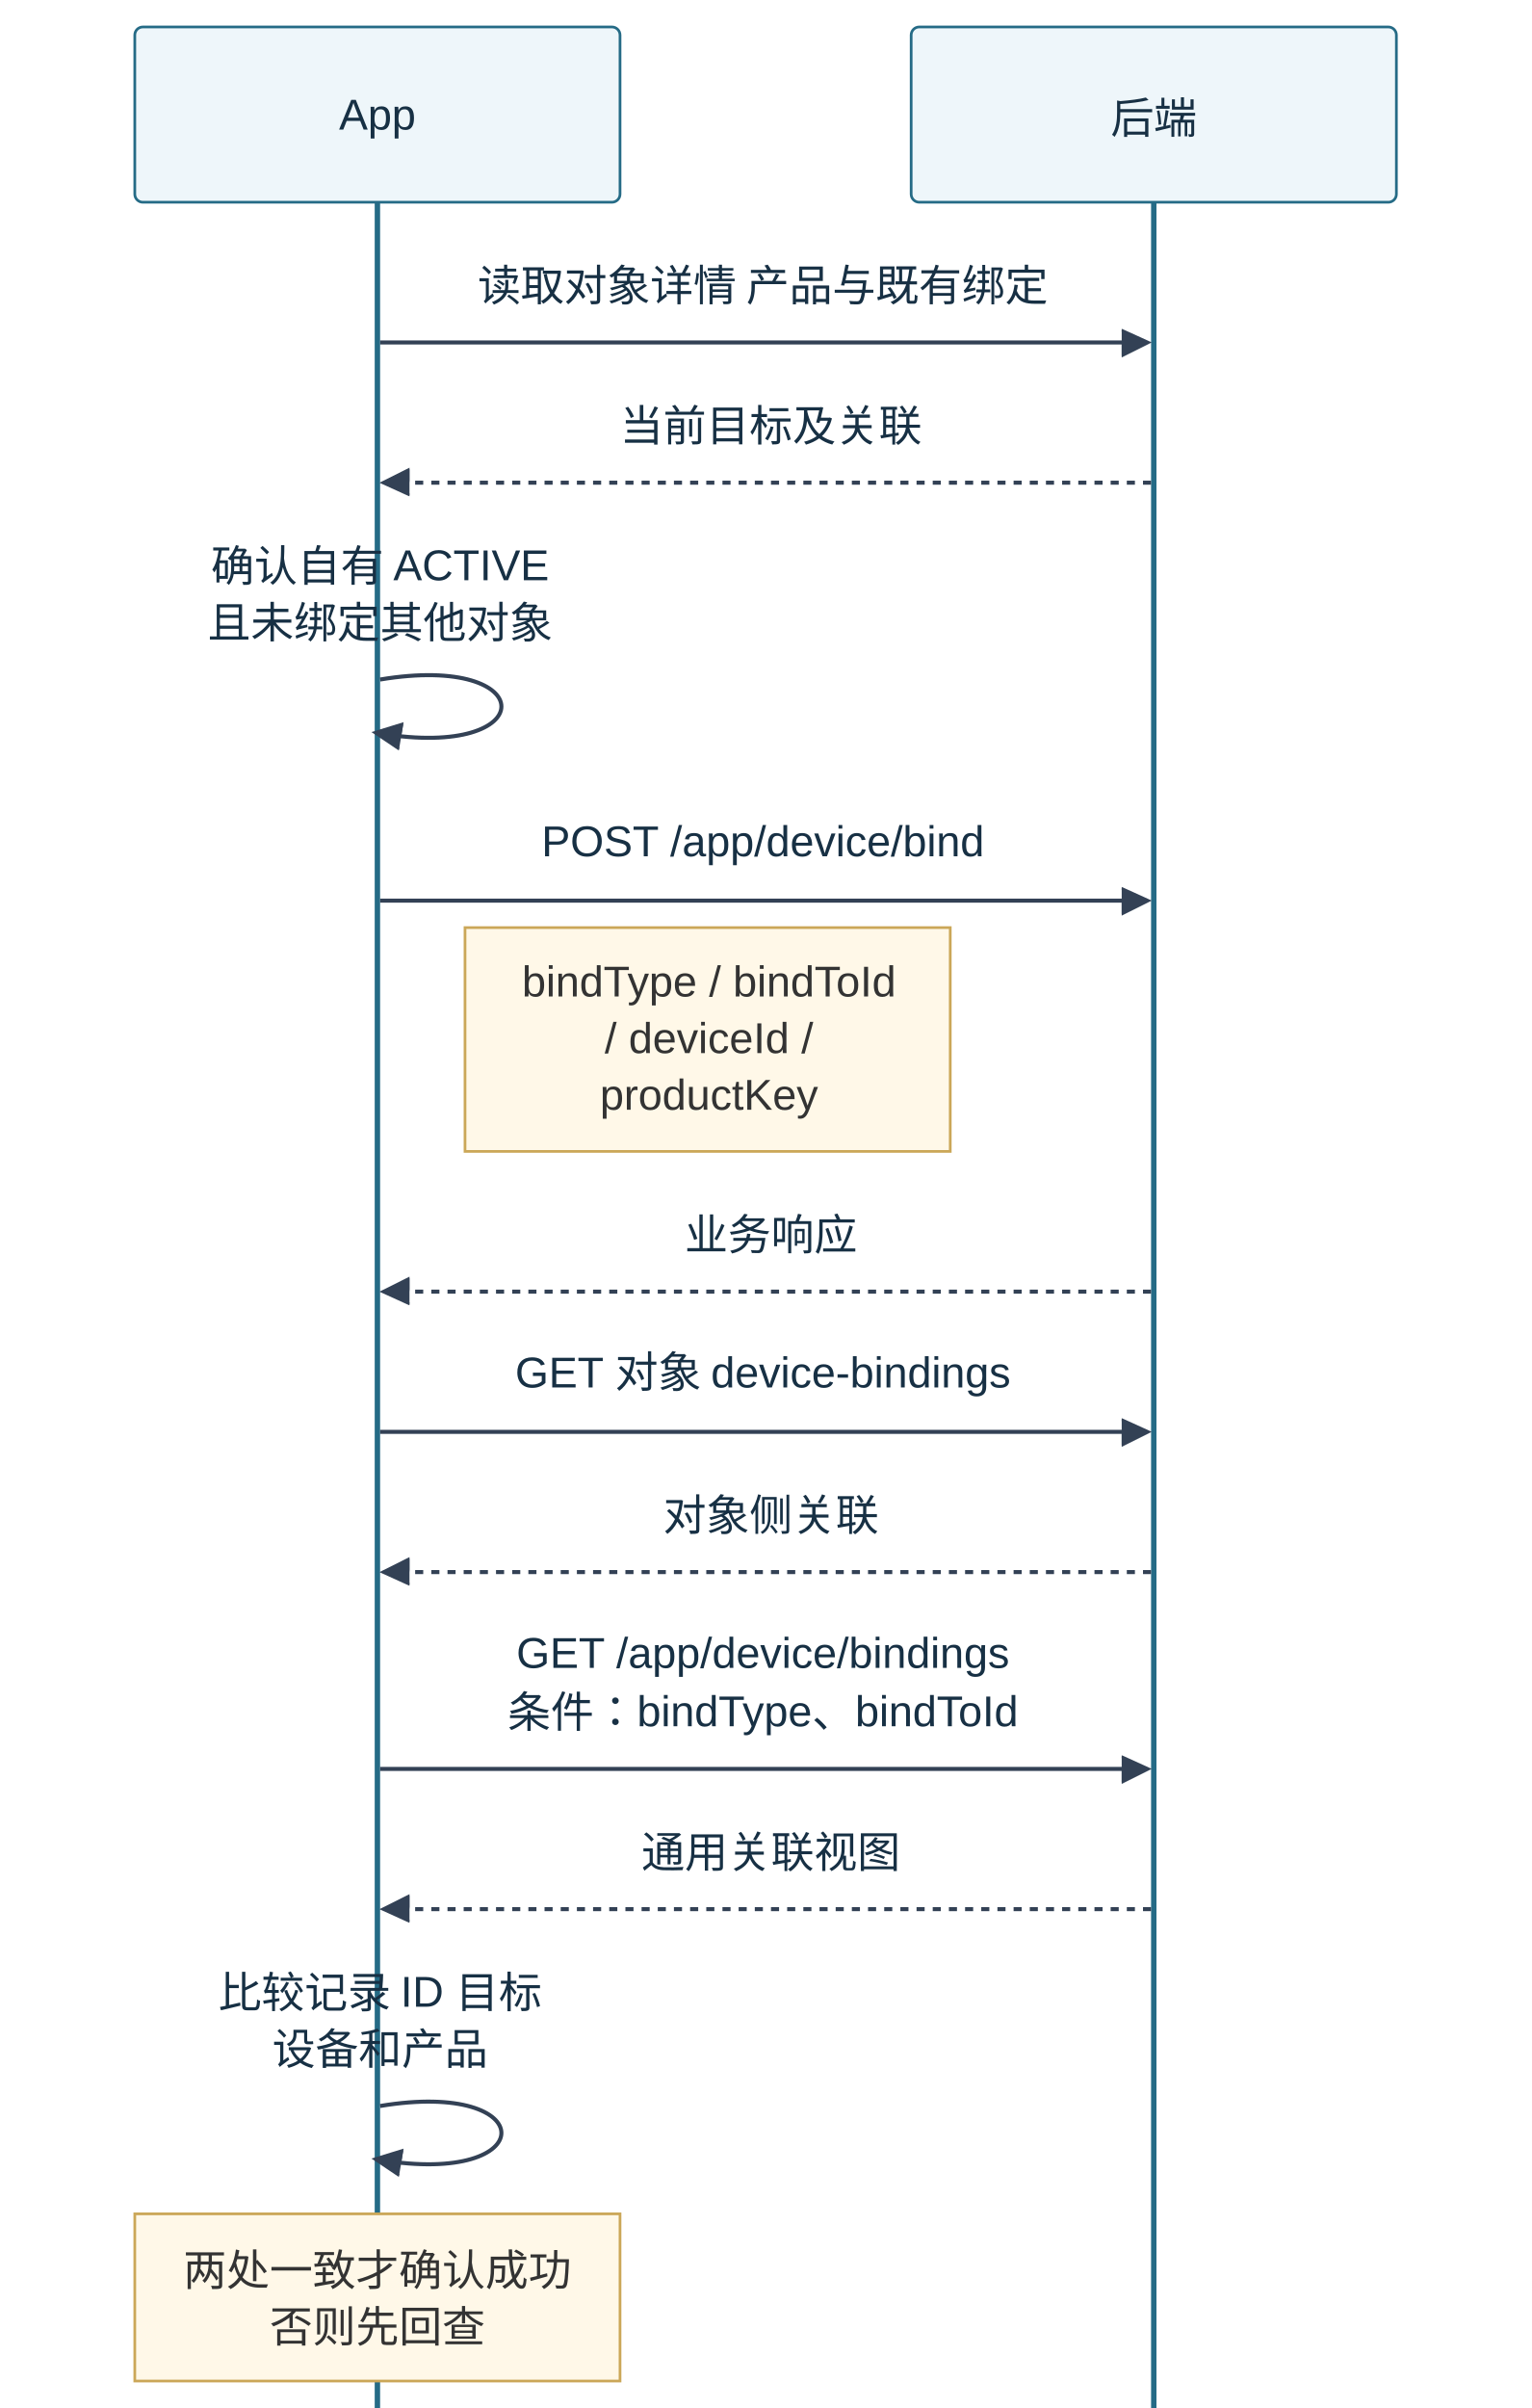
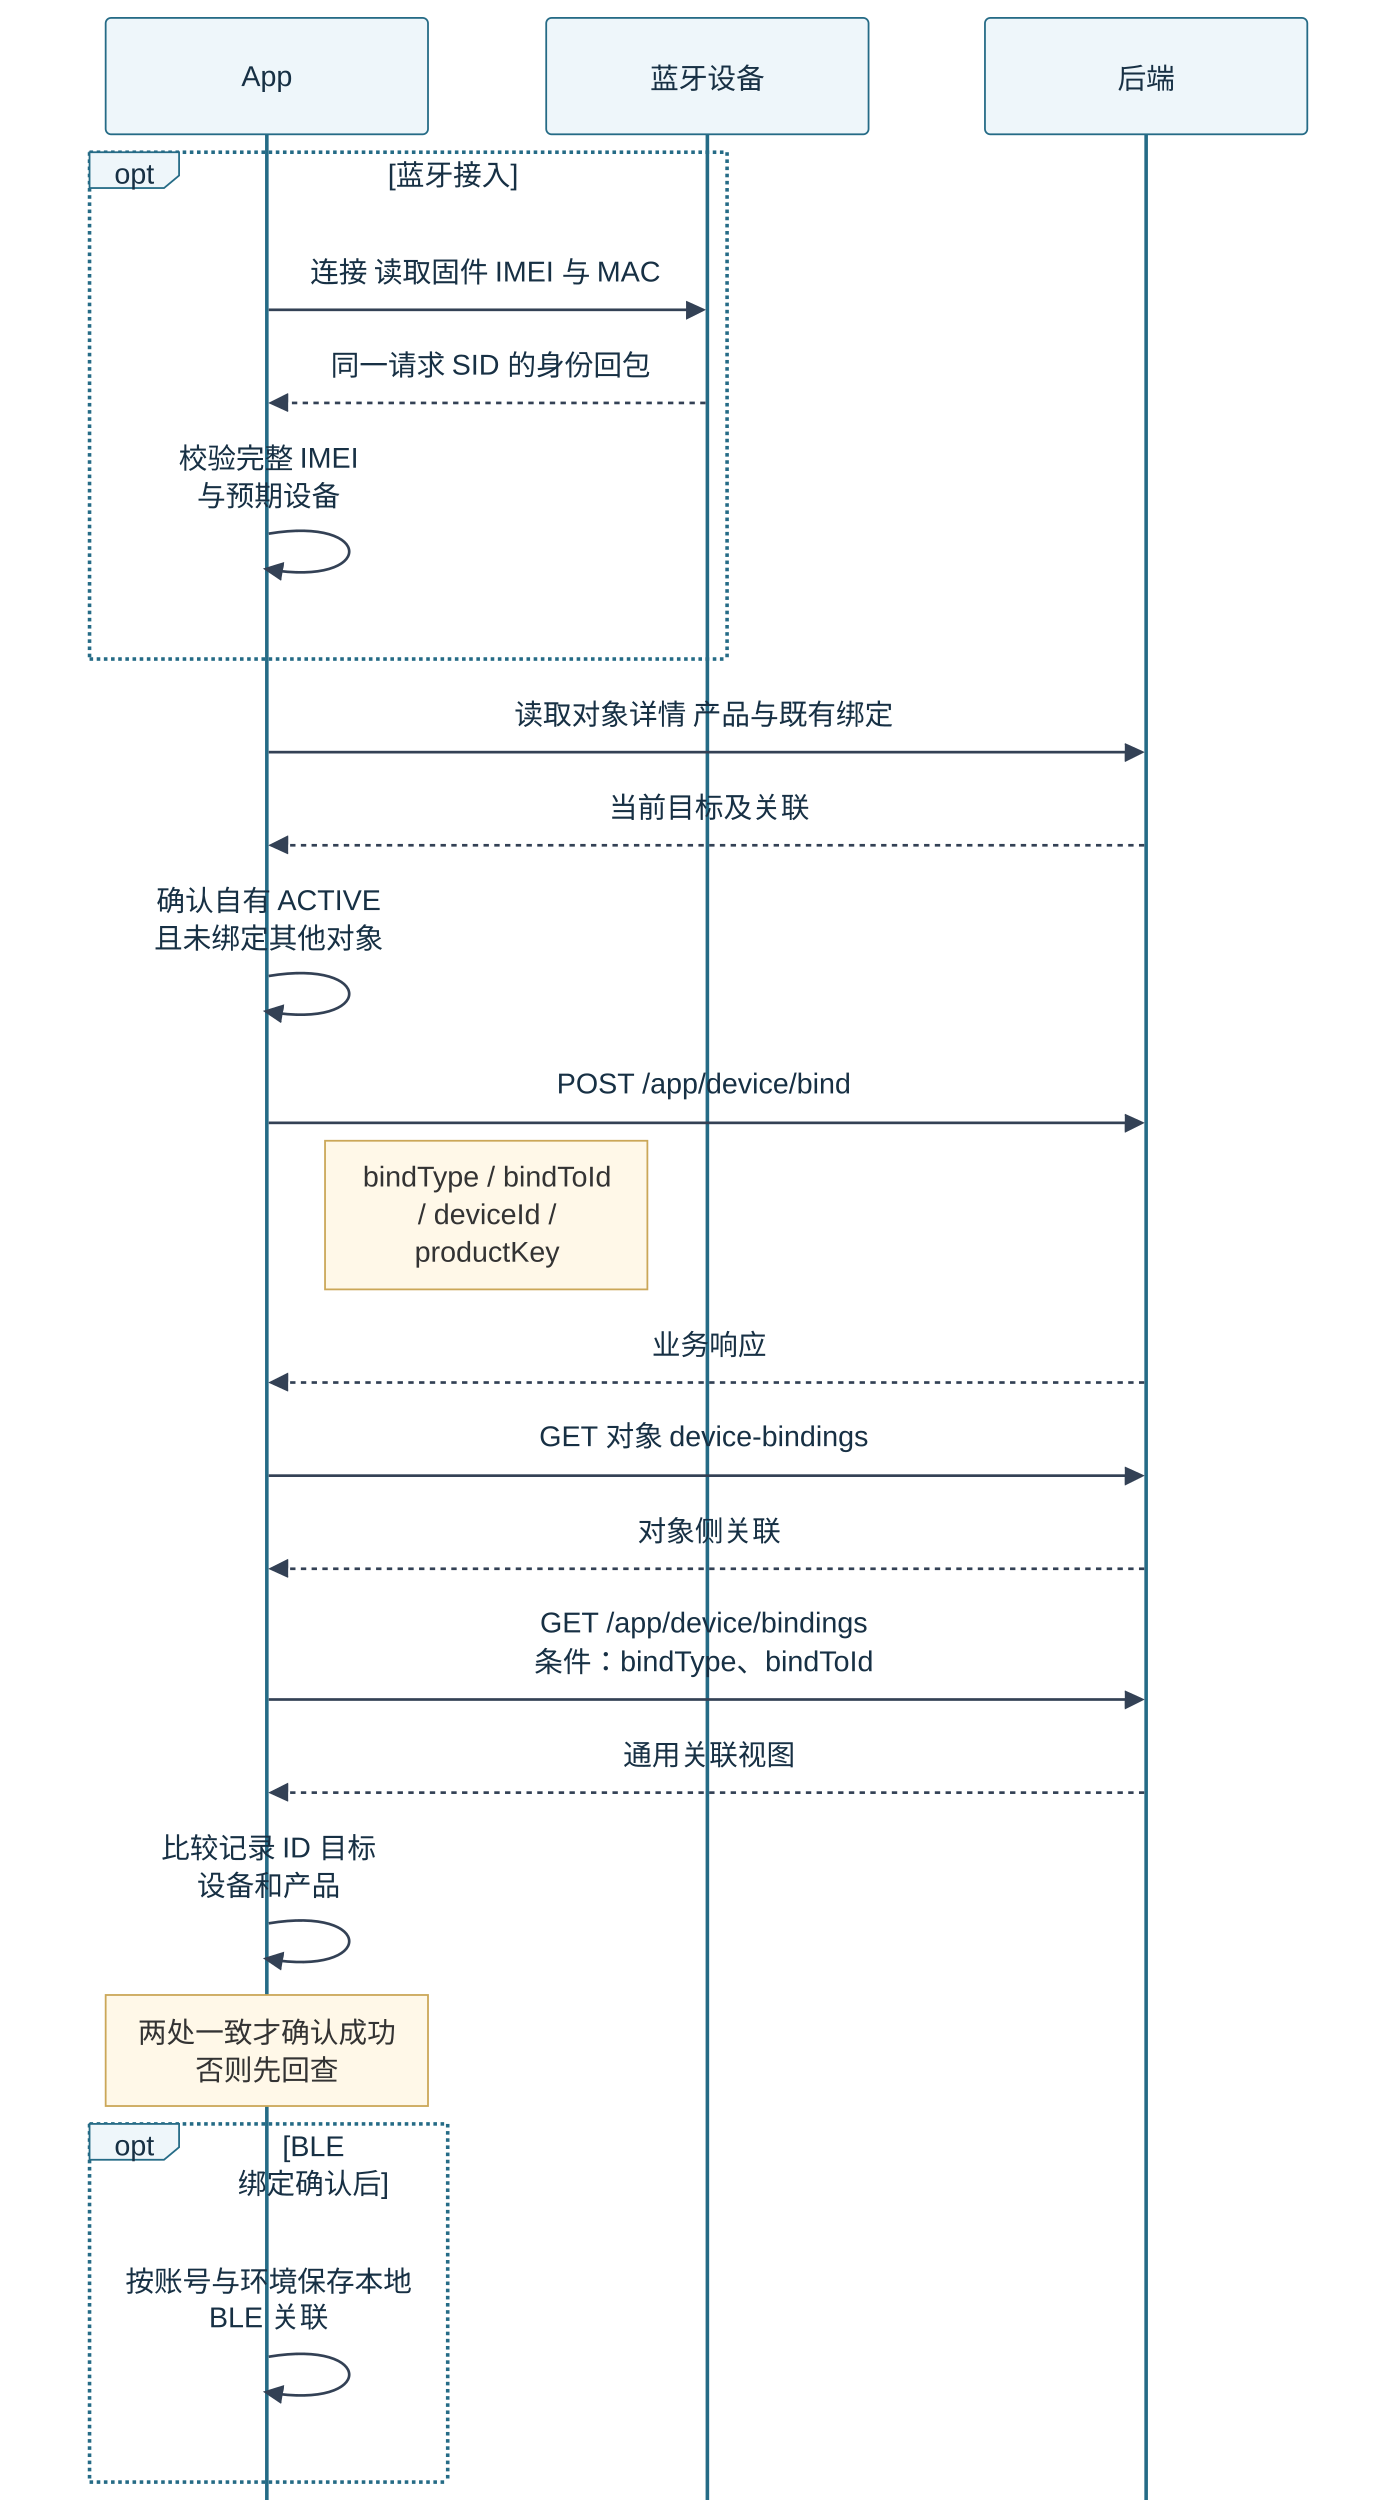
- <svg xmlns="http://www.w3.org/2000/svg" data-source-sha256="22abc6bb97dba269243ba1461394342cca1742510e3d48231da67a222d639956" width="568" height="893" id="my-svg" style="max-width: 568px; background-color: white;" viewBox="-50 -10 568 893" role="graphics-document document" aria-roledescription="sequence">
+ <svg xmlns="http://www.w3.org/2000/svg" data-source-sha256="a6d2a0b4420e1cb8dbec922b585106bc2053a27646151c4ca575dedc945b3448" width="780" height="1396" id="my-svg" style="max-width: 780px; background-color: white;" viewBox="-59 -10 780 1396" role="graphics-document document" aria-roledescription="sequence">
  <g>
-     <line id="actor1" x1="378" y1="65" x2="378" y2="2000" class="actor-line 200" stroke-width="0.5px" stroke="#999" name="API" data-et="life-line" data-id="API" />
-     <g id="root-1" data-et="participant" data-type="participant" data-id="API">
-       <rect x="288" y="0" fill="#eaeaea" stroke="#666" width="180" height="65" name="API" rx="3" ry="3" class="actor actor-top" />
-       <text x="378" y="32.5" dominant-baseline="central" alignment-baseline="central" class="actor actor-box" style="text-anchor: middle; font-size: 16px; font-weight: 400; font-family: &quot;Microsoft YaHei&quot;, &quot;PingFang SC&quot;, Arial, sans-serif;">
-         <tspan x="378" dy="0">后端</tspan>
+     <line id="actor2" x1="581" y1="65" x2="581" y2="2000" class="actor-line 200" stroke-width="0.5px" stroke="#999" name="API" data-et="life-line" data-id="API" />
+     <g id="root-2" data-et="participant" data-type="participant" data-id="API">
+       <rect x="491" y="0" fill="#eaeaea" stroke="#666" width="180" height="65" name="API" rx="3" ry="3" class="actor actor-top" />
+       <text x="581" y="32.5" dominant-baseline="central" alignment-baseline="central" class="actor actor-box" style="text-anchor: middle; font-size: 16px; font-weight: 400; font-family: &quot;Microsoft YaHei&quot;, &quot;PingFang SC&quot;, Arial, sans-serif;">
+         <tspan x="581" dy="0">后端</tspan>
+       </text>
+     </g>
+   </g>
+   <g>
+     <line id="actor1" x1="336" y1="65" x2="336" y2="2000" class="actor-line 200" stroke-width="0.5px" stroke="#999" name="BLE" data-et="life-line" data-id="BLE" />
+     <g id="root-1" data-et="participant" data-type="participant" data-id="BLE">
+       <rect x="246" y="0" fill="#eaeaea" stroke="#666" width="180" height="65" name="BLE" rx="3" ry="3" class="actor actor-top" />
+       <text x="336" y="32.5" dominant-baseline="central" alignment-baseline="central" class="actor actor-box" style="text-anchor: middle; font-size: 16px; font-weight: 400; font-family: &quot;Microsoft YaHei&quot;, &quot;PingFang SC&quot;, Arial, sans-serif;">
+         <tspan x="336" dy="0">蓝牙设备</tspan>
      </text>
    </g>
  </g>
  <g>
    <line id="actor0" x1="90" y1="65" x2="90" y2="2000" class="actor-line 200" stroke-width="0.5px" stroke="#999" name="App" data-et="life-line" data-id="App" />
    <g id="root-0" data-et="participant" data-type="participant" data-id="App">
      <rect x="0" y="0" fill="#eaeaea" stroke="#666" width="180" height="65" name="App" rx="3" ry="3" class="actor actor-top" />
      <text x="90" y="32.5" dominant-baseline="central" alignment-baseline="central" class="actor actor-box" style="text-anchor: middle; font-size: 16px; font-weight: 400; font-family: &quot;Microsoft YaHei&quot;, &quot;PingFang SC&quot;, Arial, sans-serif;">
        <tspan x="90" dy="0">App</tspan>
      </text>
    </g>
  </g>
  <style>#my-svg{font-family:Microsoft YaHei,PingFang SC,Arial,sans-serif;font-size:16px;fill:#173044;}@keyframes edge-animation-frame{from{stroke-dashoffset:0;}}@keyframes dash{to{stroke-dashoffset:0;}}#my-svg .edge-animation-slow{stroke-dasharray:9,5!important;stroke-dashoffset:900;animation:dash 50s linear infinite;stroke-linecap:round;}#my-svg .edge-animation-fast{stroke-dasharray:9,5!important;stroke-dashoffset:900;animation:dash 20s linear infinite;stroke-linecap:round;}#my-svg .error-icon{fill:#f6f8fa;}#my-svg .error-text{fill:#090705;stroke:#090705;}#my-svg .edge-thickness-normal{stroke-width:1px;}#my-svg .edge-thickness-thick{stroke-width:3.5px;}#my-svg .edge-pattern-solid{stroke-dasharray:0;}#my-svg .edge-thickness-invisible{stroke-width:0;fill:none;}#my-svg .edge-pattern-dashed{stroke-dasharray:3;}#my-svg .edge-pattern-dotted{stroke-dasharray:2;}#my-svg .marker{fill:#526b7c;stroke:#526b7c;}#my-svg .marker.cross{stroke:#526b7c;}#my-svg svg{font-family:Microsoft YaHei,PingFang SC,Arial,sans-serif;font-size:16px;}#my-svg p{margin:0;}#my-svg .actor{stroke:#256b86;fill:#eef6fa;stroke-width:1;}#my-svg rect.actor.outer-path[data-look="neo"]{filter:drop-shadow( 1px 2px 2px rgba(185,185,185,1));}#my-svg rect.note[data-look="neo"]{stroke:#cba758;fill:#fff8e8;filter:drop-shadow( 1px 2px 2px rgba(185,185,185,1));}#my-svg text.actor&gt;tspan{fill:#173044;stroke:none;}#my-svg .actor-line{stroke:#256b86;}#my-svg .innerArc{stroke-width:1.5;stroke-dasharray:none;}#my-svg .messageLine0{stroke-width:1.5;stroke-dasharray:none;stroke:#334155;}#my-svg .messageLine1{stroke-width:1.5;stroke-dasharray:2,2;stroke:#334155;}#my-svg [id$="-arrowhead"] path{fill:#334155;stroke:#334155;}#my-svg .sequenceNumber{fill:#ad9483;}#my-svg [id$="-sequencenumber"]{fill:#334155;}#my-svg [id$="-crosshead"] path{fill:#334155;stroke:#334155;}#my-svg .messageText{fill:#173044;stroke:none;}#my-svg .labelBox{stroke:#256b86;fill:#eef6fa;filter:none;}#my-svg .labelText,#my-svg .labelText&gt;tspan{fill:#173044;stroke:none;}#my-svg .loopText,#my-svg .loopText&gt;tspan{fill:#173044;stroke:none;}#my-svg .sectionTitle,#my-svg .sectionTitle&gt;tspan{fill:#173044;stroke:none;}#my-svg .loopLine{stroke-width:2px;stroke-dasharray:2,2;stroke:#256b86;fill:#256b86;}#my-svg .note{stroke:#cba758;fill:#fff8e8;}#my-svg .noteText,#my-svg .noteText&gt;tspan{fill:#333;stroke:none;font-weight:normal;}#my-svg .activation0{fill:#eff7f2;stroke:hsl(142.5, 33.333%, 85.294%);}#my-svg .activation1{fill:#eff7f2;stroke:hsl(142.5, 33.333%, 85.294%);}#my-svg .activation2{fill:#eff7f2;stroke:hsl(142.5, 33.333%, 85.294%);}#my-svg .actorPopupMenu{position:absolute;}#my-svg .actorPopupMenuPanel{position:absolute;fill:#eef6fa;box-shadow:0px 8px 16px 0px rgba(0,0,0,0.2);filter:drop-shadow(3px 5px 2px rgb(0 0 0 / 0.4));}#my-svg .actor-man circle,#my-svg line{fill:#eef6fa;stroke-width:2px;}#my-svg g rect.rect{filter:drop-shadow( 1px 2px 2px rgba(185,185,185,1));stroke:#256b86;}#my-svg .node .neo-node{stroke:#256b86;}#my-svg [data-look="neo"].node rect,#my-svg [data-look="neo"].cluster rect,#my-svg [data-look="neo"].node polygon{stroke:url(#my-svg-gradient);filter:drop-shadow( 1px 2px 2px rgba(185,185,185,1));}#my-svg [data-look="neo"].swimlane.cluster rect{filter:none;}#my-svg [data-look="neo"].node path{stroke:url(#my-svg-gradient);stroke-width:1px;}#my-svg [data-look="neo"].node .outer-path{filter:drop-shadow( 1px 2px 2px rgba(185,185,185,1));}#my-svg [data-look="neo"].node .neo-line path{stroke:#256b86;filter:none;}#my-svg [data-look="neo"].node circle{stroke:url(#my-svg-gradient);filter:drop-shadow( 1px 2px 2px rgba(185,185,185,1));}#my-svg [data-look="neo"].node circle .state-start{fill:#000000;}#my-svg [data-look="neo"].icon-shape .icon{fill:url(#my-svg-gradient);filter:drop-shadow( 1px 2px 2px rgba(185,185,185,1));}#my-svg [data-look="neo"].icon-shape .icon-neo path{stroke:url(#my-svg-gradient);filter:drop-shadow( 1px 2px 2px rgba(185,185,185,1));}#my-svg :root{--mermaid-font-family:Microsoft YaHei,PingFang SC,Arial,sans-serif;}</style>
  <g />
  <defs>
    <symbol id="my-svg-computer" width="24" height="24">
      <path transform="scale(.5)" d="M2 2v13h20v-13h-20zm18 11h-16v-9h16v9zm-10.228 6l.466-1h3.524l.467 1h-4.457zm14.228 3h-24l2-6h2.104l-1.33 4h18.45l-1.297-4h2.073l2 6zm-5-10h-14v-7h14v7z" />
    </symbol>
  </defs>
  <defs>
    <symbol id="my-svg-database" fill-rule="evenodd" clip-rule="evenodd">
      <path transform="scale(.5)" d="M12.258.001l.256.004.255.005.253.008.251.01.249.012.247.015.246.016.242.019.241.02.239.023.236.024.233.027.231.028.229.031.225.032.223.034.22.036.217.038.214.04.211.041.208.043.205.045.201.046.198.048.194.05.191.051.187.053.183.054.18.056.175.057.172.059.168.06.163.061.16.063.155.064.15.066.074.033.073.033.071.034.07.034.069.035.068.035.067.035.066.035.064.036.064.036.062.036.06.036.06.037.058.037.058.037.055.038.055.038.053.038.052.038.051.039.05.039.048.039.047.039.045.04.044.04.043.04.041.04.04.041.039.041.037.041.036.041.034.041.033.042.032.042.03.042.029.042.027.042.026.043.024.043.023.043.021.043.02.043.018.044.017.043.015.044.013.044.012.044.011.045.009.044.007.045.006.045.004.045.002.045.001.045v17l-.001.045-.002.045-.004.045-.006.045-.007.045-.009.044-.011.045-.012.044-.013.044-.015.044-.017.043-.018.044-.02.043-.021.043-.023.043-.024.043-.026.043-.027.042-.029.042-.03.042-.032.042-.033.042-.034.041-.036.041-.037.041-.039.041-.04.041-.041.04-.043.04-.044.04-.045.04-.047.039-.048.039-.05.039-.051.039-.052.038-.053.038-.055.038-.055.038-.058.037-.058.037-.06.037-.06.036-.062.036-.064.036-.064.036-.066.035-.067.035-.068.035-.069.035-.07.034-.071.034-.073.033-.074.033-.15.066-.155.064-.16.063-.163.061-.168.06-.172.059-.175.057-.18.056-.183.054-.187.053-.191.051-.194.05-.198.048-.201.046-.205.045-.208.043-.211.041-.214.04-.217.038-.22.036-.223.034-.225.032-.229.031-.231.028-.233.027-.236.024-.239.023-.241.02-.242.019-.246.016-.247.015-.249.012-.251.01-.253.008-.255.005-.256.004-.258.001-.258-.001-.256-.004-.255-.005-.253-.008-.251-.01-.249-.012-.247-.015-.245-.016-.243-.019-.241-.02-.238-.023-.236-.024-.234-.027-.231-.028-.228-.031-.226-.032-.223-.034-.22-.036-.217-.038-.214-.04-.211-.041-.208-.043-.204-.045-.201-.046-.198-.048-.195-.05-.19-.051-.187-.053-.184-.054-.179-.056-.176-.057-.172-.059-.167-.06-.164-.061-.159-.063-.155-.064-.151-.066-.074-.033-.072-.033-.072-.034-.07-.034-.069-.035-.068-.035-.067-.035-.066-.035-.064-.036-.063-.036-.062-.036-.061-.036-.06-.037-.058-.037-.057-.037-.056-.038-.055-.038-.053-.038-.052-.038-.051-.039-.049-.039-.049-.039-.046-.039-.046-.04-.044-.04-.043-.04-.041-.04-.04-.041-.039-.041-.037-.041-.036-.041-.034-.041-.033-.042-.032-.042-.03-.042-.029-.042-.027-.042-.026-.043-.024-.043-.023-.043-.021-.043-.02-.043-.018-.044-.017-.043-.015-.044-.013-.044-.012-.044-.011-.045-.009-.044-.007-.045-.006-.045-.004-.045-.002-.045-.001-.045v-17l.001-.045.002-.045.004-.045.006-.045.007-.045.009-.044.011-.045.012-.044.013-.044.015-.044.017-.043.018-.044.02-.043.021-.043.023-.043.024-.043.026-.043.027-.042.029-.042.03-.042.032-.042.033-.042.034-.041.036-.041.037-.041.039-.041.04-.041.041-.04.043-.04.044-.04.046-.04.046-.039.049-.039.049-.039.051-.039.052-.038.053-.038.055-.038.056-.038.057-.037.058-.037.06-.037.061-.036.062-.036.063-.036.064-.036.066-.035.067-.035.068-.035.069-.035.07-.034.072-.034.072-.033.074-.033.151-.066.155-.064.159-.063.164-.061.167-.06.172-.059.176-.057.179-.056.184-.054.187-.053.19-.051.195-.05.198-.048.201-.046.204-.045.208-.043.211-.041.214-.04.217-.038.22-.036.223-.034.226-.032.228-.031.231-.028.234-.027.236-.024.238-.023.241-.02.243-.019.245-.016.247-.015.249-.012.251-.01.253-.008.255-.005.256-.004.258-.001.258.001zm-9.258 20.499v.01l.001.021.003.021.004.022.005.021.006.022.007.022.009.023.01.022.011.023.012.023.013.023.015.023.016.024.017.023.018.024.019.024.021.024.022.025.023.024.024.025.052.049.056.05.061.051.066.051.07.051.075.051.079.052.084.052.088.052.092.052.097.052.102.051.105.052.11.052.114.051.119.051.123.051.127.05.131.05.135.05.139.048.144.049.147.047.152.047.155.047.16.045.163.045.167.043.171.043.176.041.178.041.183.039.187.039.19.037.194.035.197.035.202.033.204.031.209.03.212.029.216.027.219.025.222.024.226.021.23.02.233.018.236.016.24.015.243.012.246.01.249.008.253.005.256.004.259.001.26-.001.257-.004.254-.005.25-.008.247-.011.244-.012.241-.014.237-.016.233-.018.231-.021.226-.021.224-.024.22-.026.216-.027.212-.028.21-.031.205-.031.202-.034.198-.034.194-.036.191-.037.187-.039.183-.04.179-.04.175-.042.172-.043.168-.044.163-.045.16-.046.155-.046.152-.047.148-.048.143-.049.139-.049.136-.05.131-.05.126-.05.123-.051.118-.052.114-.051.11-.052.106-.052.101-.052.096-.052.092-.052.088-.053.083-.051.079-.052.074-.052.07-.051.065-.051.06-.051.056-.05.051-.05.023-.024.023-.025.021-.024.02-.024.019-.024.018-.024.017-.024.015-.023.014-.024.013-.023.012-.023.01-.023.01-.022.008-.022.006-.022.006-.022.004-.022.004-.021.001-.021.001-.021v-4.127l-.077.055-.08.053-.083.054-.085.053-.087.052-.09.052-.093.051-.095.05-.097.05-.1.049-.102.049-.105.048-.106.047-.109.047-.111.046-.114.045-.115.045-.118.044-.12.043-.122.042-.124.042-.126.041-.128.04-.13.04-.132.038-.134.038-.135.037-.138.037-.139.035-.142.035-.143.034-.144.033-.147.032-.148.031-.15.03-.151.03-.153.029-.154.027-.156.027-.158.026-.159.025-.161.024-.162.023-.163.022-.165.021-.166.02-.167.019-.169.018-.169.017-.171.016-.173.015-.173.014-.175.013-.175.012-.177.011-.178.01-.179.008-.179.008-.181.006-.182.005-.182.004-.184.003-.184.002h-.37l-.184-.002-.184-.003-.182-.004-.182-.005-.181-.006-.179-.008-.179-.008-.178-.01-.176-.011-.176-.012-.175-.013-.173-.014-.172-.015-.171-.016-.17-.017-.169-.018-.167-.019-.166-.02-.165-.021-.163-.022-.162-.023-.161-.024-.159-.025-.157-.026-.156-.027-.155-.027-.153-.029-.151-.03-.15-.03-.148-.031-.146-.032-.145-.033-.143-.034-.141-.035-.14-.035-.137-.037-.136-.037-.134-.038-.132-.038-.13-.04-.128-.04-.126-.041-.124-.042-.122-.042-.12-.044-.117-.043-.116-.045-.113-.045-.112-.046-.109-.047-.106-.047-.105-.048-.102-.049-.1-.049-.097-.05-.095-.05-.093-.052-.09-.051-.087-.052-.085-.053-.083-.054-.08-.054-.077-.054v4.127zm0-5.654v.011l.001.021.003.021.004.021.005.022.006.022.007.022.009.022.01.022.011.023.012.023.013.023.015.024.016.023.017.024.018.024.019.024.021.024.022.024.023.025.024.024.052.05.056.05.061.05.066.051.07.051.075.052.079.051.084.052.088.052.092.052.097.052.102.052.105.052.11.051.114.051.119.052.123.05.127.051.131.05.135.049.139.049.144.048.147.048.152.047.155.046.16.045.163.045.167.044.171.042.176.042.178.04.183.04.187.038.19.037.194.036.197.034.202.033.204.032.209.03.212.028.216.027.219.025.222.024.226.022.23.02.233.018.236.016.24.014.243.012.246.01.249.008.253.006.256.003.259.001.26-.001.257-.003.254-.006.25-.008.247-.01.244-.012.241-.015.237-.016.233-.018.231-.02.226-.022.224-.024.22-.025.216-.027.212-.029.21-.03.205-.032.202-.033.198-.035.194-.036.191-.037.187-.039.183-.039.179-.041.175-.042.172-.043.168-.044.163-.045.16-.045.155-.047.152-.047.148-.048.143-.048.139-.05.136-.049.131-.05.126-.051.123-.051.118-.051.114-.052.11-.052.106-.052.101-.052.096-.052.092-.052.088-.052.083-.052.079-.052.074-.051.07-.052.065-.051.06-.05.056-.051.051-.049.023-.025.023-.024.021-.025.02-.024.019-.024.018-.024.017-.024.015-.023.014-.023.013-.024.012-.022.01-.023.01-.023.008-.022.006-.022.006-.022.004-.021.004-.022.001-.021.001-.021v-4.139l-.077.054-.08.054-.083.054-.085.052-.087.053-.09.051-.093.051-.095.051-.097.05-.1.049-.102.049-.105.048-.106.047-.109.047-.111.046-.114.045-.115.044-.118.044-.12.044-.122.042-.124.042-.126.041-.128.04-.13.039-.132.039-.134.038-.135.037-.138.036-.139.036-.142.035-.143.033-.144.033-.147.033-.148.031-.15.03-.151.03-.153.028-.154.028-.156.027-.158.026-.159.025-.161.024-.162.023-.163.022-.165.021-.166.02-.167.019-.169.018-.169.017-.171.016-.173.015-.173.014-.175.013-.175.012-.177.011-.178.009-.179.009-.179.007-.181.007-.182.005-.182.004-.184.003-.184.002h-.37l-.184-.002-.184-.003-.182-.004-.182-.005-.181-.007-.179-.007-.179-.009-.178-.009-.176-.011-.176-.012-.175-.013-.173-.014-.172-.015-.171-.016-.17-.017-.169-.018-.167-.019-.166-.02-.165-.021-.163-.022-.162-.023-.161-.024-.159-.025-.157-.026-.156-.027-.155-.028-.153-.028-.151-.03-.15-.03-.148-.031-.146-.033-.145-.033-.143-.033-.141-.035-.14-.036-.137-.036-.136-.037-.134-.038-.132-.039-.13-.039-.128-.04-.126-.041-.124-.042-.122-.043-.12-.043-.117-.044-.116-.044-.113-.046-.112-.046-.109-.046-.106-.047-.105-.048-.102-.049-.1-.049-.097-.05-.095-.051-.093-.051-.09-.051-.087-.053-.085-.052-.083-.054-.08-.054-.077-.054v4.139zm0-5.666v.011l.001.02.003.022.004.021.005.022.006.021.007.022.009.023.01.022.011.023.012.023.013.023.015.023.016.024.017.024.018.023.019.024.021.025.022.024.023.024.024.025.052.05.056.05.061.05.066.051.07.051.075.052.079.051.084.052.088.052.092.052.097.052.102.052.105.051.11.052.114.051.119.051.123.051.127.05.131.05.135.05.139.049.144.048.147.048.152.047.155.046.16.045.163.045.167.043.171.043.176.042.178.04.183.04.187.038.19.037.194.036.197.034.202.033.204.032.209.03.212.028.216.027.219.025.222.024.226.021.23.02.233.018.236.017.24.014.243.012.246.01.249.008.253.006.256.003.259.001.26-.001.257-.003.254-.006.25-.008.247-.01.244-.013.241-.014.237-.016.233-.018.231-.02.226-.022.224-.024.22-.025.216-.027.212-.029.21-.03.205-.032.202-.033.198-.035.194-.036.191-.037.187-.039.183-.039.179-.041.175-.042.172-.043.168-.044.163-.045.16-.045.155-.047.152-.047.148-.048.143-.049.139-.049.136-.049.131-.051.126-.05.123-.051.118-.052.114-.051.11-.052.106-.052.101-.052.096-.052.092-.052.088-.052.083-.052.079-.052.074-.052.07-.051.065-.051.06-.051.056-.05.051-.049.023-.025.023-.025.021-.024.02-.024.019-.024.018-.024.017-.024.015-.023.014-.024.013-.023.012-.023.01-.022.01-.023.008-.022.006-.022.006-.022.004-.022.004-.021.001-.021.001-.021v-4.153l-.077.054-.08.054-.083.053-.085.053-.087.053-.09.051-.093.051-.095.051-.097.05-.1.049-.102.048-.105.048-.106.048-.109.046-.111.046-.114.046-.115.044-.118.044-.12.043-.122.043-.124.042-.126.041-.128.04-.13.039-.132.039-.134.038-.135.037-.138.036-.139.036-.142.034-.143.034-.144.033-.147.032-.148.032-.15.03-.151.03-.153.028-.154.028-.156.027-.158.026-.159.024-.161.024-.162.023-.163.023-.165.021-.166.02-.167.019-.169.018-.169.017-.171.016-.173.015-.173.014-.175.013-.175.012-.177.01-.178.01-.179.009-.179.007-.181.006-.182.006-.182.004-.184.003-.184.001-.185.001-.185-.001-.184-.001-.184-.003-.182-.004-.182-.006-.181-.006-.179-.007-.179-.009-.178-.01-.176-.01-.176-.012-.175-.013-.173-.014-.172-.015-.171-.016-.17-.017-.169-.018-.167-.019-.166-.02-.165-.021-.163-.023-.162-.023-.161-.024-.159-.024-.157-.026-.156-.027-.155-.028-.153-.028-.151-.03-.15-.03-.148-.032-.146-.032-.145-.033-.143-.034-.141-.034-.14-.036-.137-.036-.136-.037-.134-.038-.132-.039-.13-.039-.128-.041-.126-.041-.124-.041-.122-.043-.12-.043-.117-.044-.116-.044-.113-.046-.112-.046-.109-.046-.106-.048-.105-.048-.102-.048-.1-.05-.097-.049-.095-.051-.093-.051-.09-.052-.087-.052-.085-.053-.083-.053-.08-.054-.077-.054v4.153zm8.74-8.179l-.257.004-.254.005-.25.008-.247.011-.244.012-.241.014-.237.016-.233.018-.231.021-.226.022-.224.023-.22.026-.216.027-.212.028-.21.031-.205.032-.202.033-.198.034-.194.036-.191.038-.187.038-.183.04-.179.041-.175.042-.172.043-.168.043-.163.045-.16.046-.155.046-.152.048-.148.048-.143.048-.139.049-.136.05-.131.05-.126.051-.123.051-.118.051-.114.052-.11.052-.106.052-.101.052-.096.052-.092.052-.088.052-.083.052-.079.052-.074.051-.07.052-.065.051-.06.05-.056.05-.051.05-.023.025-.023.024-.021.024-.02.025-.019.024-.018.024-.017.023-.015.024-.014.023-.013.023-.012.023-.01.023-.01.022-.008.022-.006.023-.006.021-.004.022-.004.021-.001.021-.001.021.001.021.001.021.004.021.004.022.006.021.006.023.008.022.01.022.01.023.012.023.013.023.014.023.015.024.017.023.018.024.019.024.02.025.021.024.023.024.023.025.051.05.056.05.06.05.065.051.07.052.074.051.079.052.083.052.088.052.092.052.096.052.101.052.106.052.11.052.114.052.118.051.123.051.126.051.131.05.136.05.139.049.143.048.148.048.152.048.155.046.16.046.163.045.168.043.172.043.175.042.179.041.183.04.187.038.191.038.194.036.198.034.202.033.205.032.21.031.212.028.216.027.22.026.224.023.226.022.231.021.233.018.237.016.241.014.244.012.247.011.25.008.254.005.257.004.26.001.26-.001.257-.004.254-.005.25-.008.247-.011.244-.012.241-.014.237-.016.233-.018.231-.021.226-.022.224-.023.22-.026.216-.027.212-.028.21-.031.205-.032.202-.033.198-.034.194-.036.191-.038.187-.038.183-.04.179-.041.175-.042.172-.043.168-.043.163-.045.16-.046.155-.046.152-.048.148-.048.143-.048.139-.049.136-.05.131-.05.126-.051.123-.051.118-.051.114-.052.11-.052.106-.052.101-.052.096-.052.092-.052.088-.052.083-.052.079-.052.074-.051.07-.052.065-.051.06-.05.056-.05.051-.05.023-.025.023-.024.021-.024.02-.025.019-.024.018-.024.017-.023.015-.024.014-.023.013-.023.012-.023.01-.023.01-.022.008-.022.006-.023.006-.021.004-.022.004-.021.001-.021.001-.021-.001-.021-.001-.021-.004-.021-.004-.022-.006-.021-.006-.023-.008-.022-.01-.022-.01-.023-.012-.023-.013-.023-.014-.023-.015-.024-.017-.023-.018-.024-.019-.024-.02-.025-.021-.024-.023-.024-.023-.025-.051-.05-.056-.05-.06-.05-.065-.051-.07-.052-.074-.051-.079-.052-.083-.052-.088-.052-.092-.052-.096-.052-.101-.052-.106-.052-.11-.052-.114-.052-.118-.051-.123-.051-.126-.051-.131-.05-.136-.05-.139-.049-.143-.048-.148-.048-.152-.048-.155-.046-.16-.046-.163-.045-.168-.043-.172-.043-.175-.042-.179-.041-.183-.04-.187-.038-.191-.038-.194-.036-.198-.034-.202-.033-.205-.032-.21-.031-.212-.028-.216-.027-.22-.026-.224-.023-.226-.022-.231-.021-.233-.018-.237-.016-.241-.014-.244-.012-.247-.011-.25-.008-.254-.005-.257-.004-.26-.001-.26.001z" />
    </symbol>
  </defs>
  <defs>
    <symbol id="my-svg-clock" width="24" height="24">
      <path transform="scale(.5)" d="M12 2c5.514 0 10 4.486 10 10s-4.486 10-10 10-10-4.486-10-10 4.486-10 10-10zm0-2c-6.627 0-12 5.373-12 12s5.373 12 12 12 12-5.373 12-12-5.373-12-12-12zm5.848 12.459c.202.038.202.333.001.372-1.907.361-6.045 1.111-6.547 1.111-.719 0-1.301-.582-1.301-1.301 0-.512.77-5.447 1.125-7.445.034-.192.312-.181.343.014l.985 6.238 5.394 1.011z" />
    </symbol>
  </defs>
  <defs>
    <marker id="my-svg-arrowhead" refX="7.9" refY="5" markerUnits="userSpaceOnUse" markerWidth="12" markerHeight="12" orient="auto-start-reverse">
      <path d="M -1 0 L 10 5 L 0 10 z" />
    </marker>
  </defs>
  <defs>
    <marker id="my-svg-crosshead" markerWidth="15" markerHeight="8" orient="auto" refX="4" refY="4.5">
      <path fill="none" stroke="#000000" stroke-width="1pt" d="M 1,2 L 6,7 M 6,2 L 1,7" style="stroke-dasharray: 0, 0;" />
    </marker>
  </defs>
  <defs>
    <marker id="my-svg-filled-head" refX="15.5" refY="7" markerWidth="20" markerHeight="28" orient="auto">
      <path d="M 18,7 L9,13 L14,7 L9,1 Z" />
    </marker>
  </defs>
  <defs>
    <marker id="my-svg-sequencenumber" refX="15" refY="15" markerWidth="60" markerHeight="40" orient="auto">
      <circle cx="15" cy="15" r="6" />
    </marker>
  </defs>
  <defs>
    <marker id="my-svg-solidTopArrowHead" refX="7.9" refY="7.25" markerUnits="userSpaceOnUse" markerWidth="12" markerHeight="12" orient="auto-start-reverse">
      <path d="M 0 0 L 10 8 L 0 8 z" />
    </marker>
  </defs>
  <defs>
    <marker id="my-svg-solidBottomArrowHead" refX="7.9" refY="0.75" markerUnits="userSpaceOnUse" markerWidth="12" markerHeight="12" orient="auto-start-reverse">
      <path d="M 0 0 L 10 0 L 0 8 z" />
    </marker>
  </defs>
  <defs>
    <marker id="my-svg-stickTopArrowHead" refX="7.5" refY="7" markerUnits="userSpaceOnUse" markerWidth="12" markerHeight="12" orient="auto-start-reverse">
      <path d="M 0 0 L 7 7" stroke="black" stroke-width="1.5" fill="none" />
    </marker>
  </defs>
  <defs>
    <marker id="my-svg-stickBottomArrowHead" refX="7.5" refY="0" markerUnits="userSpaceOnUse" markerWidth="12" markerHeight="12" orient="auto-start-reverse">
      <path d="M 0 7 L 7 0" stroke="black" stroke-width="1.5" fill="none" />
    </marker>
  </defs>
-   <g data-et="note" data-id="i4">
-     <rect x="122.5" y="334" fill="#EDF2AE" stroke="#666" width="180" height="83" class="note" />
-     <text x="213" y="339" text-anchor="middle" dominant-baseline="middle" alignment-baseline="middle" class="noteText" dy="1em" style="font-family: &quot;Microsoft YaHei&quot;, &quot;PingFang SC&quot;, Arial, sans-serif; font-size: 16px; font-weight: 400;">
+   <g data-et="control-structure" data-id="i4">
+     <line x1="-9" y1="75" x2="347" y2="75" class="loopLine" />
+     <line x1="347" y1="75" x2="347" y2="358" class="loopLine" />
+     <line x1="-9" y1="358" x2="347" y2="358" class="loopLine" />
+     <line x1="-9" y1="75" x2="-9" y2="358" class="loopLine" />
+     <polygon points="-9,75 41,75 41,88 32.6,95 -9,95" class="labelBox" />
+     <text x="16" y="88" text-anchor="middle" dominant-baseline="middle" alignment-baseline="middle" class="labelText" style="font-family: &quot;Microsoft YaHei&quot;, &quot;PingFang SC&quot;, Arial, sans-serif; font-size: 16px; font-weight: 400;">opt</text>
+     <text x="194" y="93" text-anchor="middle" class="loopText" style="font-family: &quot;Microsoft YaHei&quot;, &quot;PingFang SC&quot;, Arial, sans-serif; font-size: 16px; font-weight: 400;">
+       <tspan x="194">[蓝牙接入]</tspan>
+     </text>
+   </g>
+   <g data-et="note" data-id="i9">
+     <rect x="122.5" y="627" fill="#EDF2AE" stroke="#666" width="180" height="83" class="note" />
+     <text x="213" y="632" text-anchor="middle" dominant-baseline="middle" alignment-baseline="middle" class="noteText" dy="1em" style="font-family: &quot;Microsoft YaHei&quot;, &quot;PingFang SC&quot;, Arial, sans-serif; font-size: 16px; font-weight: 400;">
      <tspan x="213">bindType / bindToId</tspan>
    </text>
-     <text x="213" y="360" text-anchor="middle" dominant-baseline="middle" alignment-baseline="middle" class="noteText" dy="1em" style="font-family: &quot;Microsoft YaHei&quot;, &quot;PingFang SC&quot;, Arial, sans-serif; font-size: 16px; font-weight: 400;">
+     <text x="213" y="653" text-anchor="middle" dominant-baseline="middle" alignment-baseline="middle" class="noteText" dy="1em" style="font-family: &quot;Microsoft YaHei&quot;, &quot;PingFang SC&quot;, Arial, sans-serif; font-size: 16px; font-weight: 400;">
      <tspan x="213">/ deviceId /</tspan>
    </text>
-     <text x="213" y="381" text-anchor="middle" dominant-baseline="middle" alignment-baseline="middle" class="noteText" dy="1em" style="font-family: &quot;Microsoft YaHei&quot;, &quot;PingFang SC&quot;, Arial, sans-serif; font-size: 16px; font-weight: 400;">
+     <text x="213" y="674" text-anchor="middle" dominant-baseline="middle" alignment-baseline="middle" class="noteText" dy="1em" style="font-family: &quot;Microsoft YaHei&quot;, &quot;PingFang SC&quot;, Arial, sans-serif; font-size: 16px; font-weight: 400;">
      <tspan x="213">productKey</tspan>
    </text>
  </g>
-   <g data-et="note" data-id="i11">
-     <rect x="0" y="811" fill="#EDF2AE" stroke="#666" width="180" height="62" class="note" />
-     <text x="90" y="816" text-anchor="middle" dominant-baseline="middle" alignment-baseline="middle" class="noteText" dy="1em" style="font-family: &quot;Microsoft YaHei&quot;, &quot;PingFang SC&quot;, Arial, sans-serif; font-size: 16px; font-weight: 400;">
+   <g data-et="note" data-id="i16">
+     <rect x="0" y="1104" fill="#EDF2AE" stroke="#666" width="180" height="62" class="note" />
+     <text x="90" y="1109" text-anchor="middle" dominant-baseline="middle" alignment-baseline="middle" class="noteText" dy="1em" style="font-family: &quot;Microsoft YaHei&quot;, &quot;PingFang SC&quot;, Arial, sans-serif; font-size: 16px; font-weight: 400;">
      <tspan x="90">两处一致才确认成功</tspan>
    </text>
-     <text x="90" y="837" text-anchor="middle" dominant-baseline="middle" alignment-baseline="middle" class="noteText" dy="1em" style="font-family: &quot;Microsoft YaHei&quot;, &quot;PingFang SC&quot;, Arial, sans-serif; font-size: 16px; font-weight: 400;">
+     <text x="90" y="1130" text-anchor="middle" dominant-baseline="middle" alignment-baseline="middle" class="noteText" dy="1em" style="font-family: &quot;Microsoft YaHei&quot;, &quot;PingFang SC&quot;, Arial, sans-serif; font-size: 16px; font-weight: 400;">
      <tspan x="90">否则先回查</tspan>
    </text>
  </g>
-   <text x="233" y="80" text-anchor="middle" dominant-baseline="middle" alignment-baseline="middle" class="messageText" dy="1em" style="font-family: &quot;Microsoft YaHei&quot;, &quot;PingFang SC&quot;, Arial, sans-serif; font-size: 16px; font-weight: 400;">读取对象详情 产品与既有绑定</text>
-   <line x1="91" y1="117" x2="374" y2="117" class="messageLine0" data-et="message" data-id="i0" data-from="App" data-to="API" stroke-width="2" stroke="none" marker-end="url(#my-svg-arrowhead)" style="fill: none;" />
-   <text x="236" y="132" text-anchor="middle" dominant-baseline="middle" alignment-baseline="middle" class="messageText" dy="1em" style="font-family: &quot;Microsoft YaHei&quot;, &quot;PingFang SC&quot;, Arial, sans-serif; font-size: 16px; font-weight: 400;">当前目标及关联</text>
-   <line x1="377" y1="169" x2="94" y2="169" class="messageLine1" data-et="message" data-id="i1" data-from="API" data-to="App" stroke-width="2" stroke="none" marker-end="url(#my-svg-arrowhead)" style="stroke-dasharray: 3, 3; fill: none;" />
-   <text x="91" y="184" text-anchor="middle" dominant-baseline="middle" alignment-baseline="middle" class="messageText" dy="1em" style="font-family: &quot;Microsoft YaHei&quot;, &quot;PingFang SC&quot;, Arial, sans-serif; font-size: 16px; font-weight: 400;">确认自有 ACTIVE</text>
-   <text x="91" y="205" text-anchor="middle" dominant-baseline="middle" alignment-baseline="middle" class="messageText" dy="1em" style="font-family: &quot;Microsoft YaHei&quot;, &quot;PingFang SC&quot;, Arial, sans-serif; font-size: 16px; font-weight: 400;">且未绑定其他对象</text>
-   <path d="M 91,242 C 151,232 151,272 91,262" class="messageLine0" data-et="message" data-id="i2" data-from="App" data-to="App" stroke-width="2" stroke="none" marker-end="url(#my-svg-arrowhead)" style="fill: none;" />
-   <text x="233" y="287" text-anchor="middle" dominant-baseline="middle" alignment-baseline="middle" class="messageText" dy="1em" style="font-family: &quot;Microsoft YaHei&quot;, &quot;PingFang SC&quot;, Arial, sans-serif; font-size: 16px; font-weight: 400;">POST /app/device/bind</text>
-   <line x1="91" y1="324" x2="374" y2="324" class="messageLine0" data-et="message" data-id="i3" data-from="App" data-to="API" stroke-width="2" stroke="none" marker-end="url(#my-svg-arrowhead)" style="fill: none;" />
-   <text x="236" y="432" text-anchor="middle" dominant-baseline="middle" alignment-baseline="middle" class="messageText" dy="1em" style="font-family: &quot;Microsoft YaHei&quot;, &quot;PingFang SC&quot;, Arial, sans-serif; font-size: 16px; font-weight: 400;">业务响应</text>
-   <line x1="377" y1="469" x2="94" y2="469" class="messageLine1" data-et="message" data-id="i5" data-from="API" data-to="App" stroke-width="2" stroke="none" marker-end="url(#my-svg-arrowhead)" style="stroke-dasharray: 3, 3; fill: none;" />
-   <text x="233" y="484" text-anchor="middle" dominant-baseline="middle" alignment-baseline="middle" class="messageText" dy="1em" style="font-family: &quot;Microsoft YaHei&quot;, &quot;PingFang SC&quot;, Arial, sans-serif; font-size: 16px; font-weight: 400;">GET 对象 device-bindings</text>
-   <line x1="91" y1="521" x2="374" y2="521" class="messageLine0" data-et="message" data-id="i6" data-from="App" data-to="API" stroke-width="2" stroke="none" marker-end="url(#my-svg-arrowhead)" style="fill: none;" />
-   <text x="236" y="536" text-anchor="middle" dominant-baseline="middle" alignment-baseline="middle" class="messageText" dy="1em" style="font-family: &quot;Microsoft YaHei&quot;, &quot;PingFang SC&quot;, Arial, sans-serif; font-size: 16px; font-weight: 400;">对象侧关联</text>
-   <line x1="377" y1="573" x2="94" y2="573" class="messageLine1" data-et="message" data-id="i7" data-from="API" data-to="App" stroke-width="2" stroke="none" marker-end="url(#my-svg-arrowhead)" style="stroke-dasharray: 3, 3; fill: none;" />
-   <text x="233" y="588" text-anchor="middle" dominant-baseline="middle" alignment-baseline="middle" class="messageText" dy="1em" style="font-family: &quot;Microsoft YaHei&quot;, &quot;PingFang SC&quot;, Arial, sans-serif; font-size: 16px; font-weight: 400;">GET /app/device/bindings</text>
-   <text x="233" y="609" text-anchor="middle" dominant-baseline="middle" alignment-baseline="middle" class="messageText" dy="1em" style="font-family: &quot;Microsoft YaHei&quot;, &quot;PingFang SC&quot;, Arial, sans-serif; font-size: 16px; font-weight: 400;">条件：bindType、bindToId</text>
-   <line x1="91" y1="646" x2="374" y2="646" class="messageLine0" data-et="message" data-id="i8" data-from="App" data-to="API" stroke-width="2" stroke="none" marker-end="url(#my-svg-arrowhead)" style="fill: none;" />
-   <text x="236" y="661" text-anchor="middle" dominant-baseline="middle" alignment-baseline="middle" class="messageText" dy="1em" style="font-family: &quot;Microsoft YaHei&quot;, &quot;PingFang SC&quot;, Arial, sans-serif; font-size: 16px; font-weight: 400;">通用关联视图</text>
-   <line x1="377" y1="698" x2="94" y2="698" class="messageLine1" data-et="message" data-id="i9" data-from="API" data-to="App" stroke-width="2" stroke="none" marker-end="url(#my-svg-arrowhead)" style="stroke-dasharray: 3, 3; fill: none;" />
-   <text x="91" y="713" text-anchor="middle" dominant-baseline="middle" alignment-baseline="middle" class="messageText" dy="1em" style="font-family: &quot;Microsoft YaHei&quot;, &quot;PingFang SC&quot;, Arial, sans-serif; font-size: 16px; font-weight: 400;">比较记录 ID 目标</text>
-   <text x="91" y="734" text-anchor="middle" dominant-baseline="middle" alignment-baseline="middle" class="messageText" dy="1em" style="font-family: &quot;Microsoft YaHei&quot;, &quot;PingFang SC&quot;, Arial, sans-serif; font-size: 16px; font-weight: 400;">设备和产品</text>
-   <path d="M 91,771 C 151,761 151,801 91,791" class="messageLine0" data-et="message" data-id="i10" data-from="App" data-to="App" stroke-width="2" stroke="none" marker-end="url(#my-svg-arrowhead)" style="fill: none;" />
+   <g data-et="control-structure" data-id="i19">
+     <line x1="-9" y1="1176" x2="191" y2="1176" class="loopLine" />
+     <line x1="191" y1="1176" x2="191" y2="1376" class="loopLine" />
+     <line x1="-9" y1="1376" x2="191" y2="1376" class="loopLine" />
+     <line x1="-9" y1="1176" x2="-9" y2="1376" class="loopLine" />
+     <polygon points="-9,1176 41,1176 41,1189 32.6,1196 -9,1196" class="labelBox" />
+     <text x="16" y="1189" text-anchor="middle" dominant-baseline="middle" alignment-baseline="middle" class="labelText" style="font-family: &quot;Microsoft YaHei&quot;, &quot;PingFang SC&quot;, Arial, sans-serif; font-size: 16px; font-weight: 400;">opt</text>
+     <text x="116" y="1194" text-anchor="middle" class="loopText" style="font-family: &quot;Microsoft YaHei&quot;, &quot;PingFang SC&quot;, Arial, sans-serif; font-size: 16px; font-weight: 400;">
+       <tspan x="116">[BLE</tspan>
+     </text>
+     <text x="116" y="1215" text-anchor="middle" class="loopText" style="font-family: &quot;Microsoft YaHei&quot;, &quot;PingFang SC&quot;, Arial, sans-serif; font-size: 16px; font-weight: 400;">
+       <tspan x="116">绑定确认后]</tspan>
+     </text>
+   </g>
+   <text x="212" y="126" text-anchor="middle" dominant-baseline="middle" alignment-baseline="middle" class="messageText" dy="1em" style="font-family: &quot;Microsoft YaHei&quot;, &quot;PingFang SC&quot;, Arial, sans-serif; font-size: 16px; font-weight: 400;">连接 读取固件 IMEI 与 MAC</text>
+   <line x1="91" y1="163" x2="332" y2="163" class="messageLine0" data-et="message" data-id="i1" data-from="App" data-to="BLE" stroke-width="2" stroke="none" marker-end="url(#my-svg-arrowhead)" style="fill: none;" />
+   <text x="215" y="178" text-anchor="middle" dominant-baseline="middle" alignment-baseline="middle" class="messageText" dy="1em" style="font-family: &quot;Microsoft YaHei&quot;, &quot;PingFang SC&quot;, Arial, sans-serif; font-size: 16px; font-weight: 400;">同一请求 SID 的身份回包</text>
+   <line x1="335" y1="215" x2="94" y2="215" class="messageLine1" data-et="message" data-id="i2" data-from="BLE" data-to="App" stroke-width="2" stroke="none" marker-end="url(#my-svg-arrowhead)" style="stroke-dasharray: 3, 3; fill: none;" />
+   <text x="91" y="230" text-anchor="middle" dominant-baseline="middle" alignment-baseline="middle" class="messageText" dy="1em" style="font-family: &quot;Microsoft YaHei&quot;, &quot;PingFang SC&quot;, Arial, sans-serif; font-size: 16px; font-weight: 400;">校验完整 IMEI</text>
+   <text x="91" y="251" text-anchor="middle" dominant-baseline="middle" alignment-baseline="middle" class="messageText" dy="1em" style="font-family: &quot;Microsoft YaHei&quot;, &quot;PingFang SC&quot;, Arial, sans-serif; font-size: 16px; font-weight: 400;">与预期设备</text>
+   <path d="M 91,288 C 151,278 151,318 91,308" class="messageLine0" data-et="message" data-id="i3" data-from="App" data-to="App" stroke-width="2" stroke="none" marker-end="url(#my-svg-arrowhead)" style="fill: none;" />
+   <text x="334" y="373" text-anchor="middle" dominant-baseline="middle" alignment-baseline="middle" class="messageText" dy="1em" style="font-family: &quot;Microsoft YaHei&quot;, &quot;PingFang SC&quot;, Arial, sans-serif; font-size: 16px; font-weight: 400;">读取对象详情 产品与既有绑定</text>
+   <line x1="91" y1="410" x2="577" y2="410" class="messageLine0" data-et="message" data-id="i5" data-from="App" data-to="API" stroke-width="2" stroke="none" marker-end="url(#my-svg-arrowhead)" style="fill: none;" />
+   <text x="337" y="425" text-anchor="middle" dominant-baseline="middle" alignment-baseline="middle" class="messageText" dy="1em" style="font-family: &quot;Microsoft YaHei&quot;, &quot;PingFang SC&quot;, Arial, sans-serif; font-size: 16px; font-weight: 400;">当前目标及关联</text>
+   <line x1="580" y1="462" x2="94" y2="462" class="messageLine1" data-et="message" data-id="i6" data-from="API" data-to="App" stroke-width="2" stroke="none" marker-end="url(#my-svg-arrowhead)" style="stroke-dasharray: 3, 3; fill: none;" />
+   <text x="91" y="477" text-anchor="middle" dominant-baseline="middle" alignment-baseline="middle" class="messageText" dy="1em" style="font-family: &quot;Microsoft YaHei&quot;, &quot;PingFang SC&quot;, Arial, sans-serif; font-size: 16px; font-weight: 400;">确认自有 ACTIVE</text>
+   <text x="91" y="498" text-anchor="middle" dominant-baseline="middle" alignment-baseline="middle" class="messageText" dy="1em" style="font-family: &quot;Microsoft YaHei&quot;, &quot;PingFang SC&quot;, Arial, sans-serif; font-size: 16px; font-weight: 400;">且未绑定其他对象</text>
+   <path d="M 91,535 C 151,525 151,565 91,555" class="messageLine0" data-et="message" data-id="i7" data-from="App" data-to="App" stroke-width="2" stroke="none" marker-end="url(#my-svg-arrowhead)" style="fill: none;" />
+   <text x="334" y="580" text-anchor="middle" dominant-baseline="middle" alignment-baseline="middle" class="messageText" dy="1em" style="font-family: &quot;Microsoft YaHei&quot;, &quot;PingFang SC&quot;, Arial, sans-serif; font-size: 16px; font-weight: 400;">POST /app/device/bind</text>
+   <line x1="91" y1="617" x2="577" y2="617" class="messageLine0" data-et="message" data-id="i8" data-from="App" data-to="API" stroke-width="2" stroke="none" marker-end="url(#my-svg-arrowhead)" style="fill: none;" />
+   <text x="337" y="725" text-anchor="middle" dominant-baseline="middle" alignment-baseline="middle" class="messageText" dy="1em" style="font-family: &quot;Microsoft YaHei&quot;, &quot;PingFang SC&quot;, Arial, sans-serif; font-size: 16px; font-weight: 400;">业务响应</text>
+   <line x1="580" y1="762" x2="94" y2="762" class="messageLine1" data-et="message" data-id="i10" data-from="API" data-to="App" stroke-width="2" stroke="none" marker-end="url(#my-svg-arrowhead)" style="stroke-dasharray: 3, 3; fill: none;" />
+   <text x="334" y="777" text-anchor="middle" dominant-baseline="middle" alignment-baseline="middle" class="messageText" dy="1em" style="font-family: &quot;Microsoft YaHei&quot;, &quot;PingFang SC&quot;, Arial, sans-serif; font-size: 16px; font-weight: 400;">GET 对象 device-bindings</text>
+   <line x1="91" y1="814" x2="577" y2="814" class="messageLine0" data-et="message" data-id="i11" data-from="App" data-to="API" stroke-width="2" stroke="none" marker-end="url(#my-svg-arrowhead)" style="fill: none;" />
+   <text x="337" y="829" text-anchor="middle" dominant-baseline="middle" alignment-baseline="middle" class="messageText" dy="1em" style="font-family: &quot;Microsoft YaHei&quot;, &quot;PingFang SC&quot;, Arial, sans-serif; font-size: 16px; font-weight: 400;">对象侧关联</text>
+   <line x1="580" y1="866" x2="94" y2="866" class="messageLine1" data-et="message" data-id="i12" data-from="API" data-to="App" stroke-width="2" stroke="none" marker-end="url(#my-svg-arrowhead)" style="stroke-dasharray: 3, 3; fill: none;" />
+   <text x="334" y="881" text-anchor="middle" dominant-baseline="middle" alignment-baseline="middle" class="messageText" dy="1em" style="font-family: &quot;Microsoft YaHei&quot;, &quot;PingFang SC&quot;, Arial, sans-serif; font-size: 16px; font-weight: 400;">GET /app/device/bindings</text>
+   <text x="334" y="902" text-anchor="middle" dominant-baseline="middle" alignment-baseline="middle" class="messageText" dy="1em" style="font-family: &quot;Microsoft YaHei&quot;, &quot;PingFang SC&quot;, Arial, sans-serif; font-size: 16px; font-weight: 400;">条件：bindType、bindToId</text>
+   <line x1="91" y1="939" x2="577" y2="939" class="messageLine0" data-et="message" data-id="i13" data-from="App" data-to="API" stroke-width="2" stroke="none" marker-end="url(#my-svg-arrowhead)" style="fill: none;" />
+   <text x="337" y="954" text-anchor="middle" dominant-baseline="middle" alignment-baseline="middle" class="messageText" dy="1em" style="font-family: &quot;Microsoft YaHei&quot;, &quot;PingFang SC&quot;, Arial, sans-serif; font-size: 16px; font-weight: 400;">通用关联视图</text>
+   <line x1="580" y1="991" x2="94" y2="991" class="messageLine1" data-et="message" data-id="i14" data-from="API" data-to="App" stroke-width="2" stroke="none" marker-end="url(#my-svg-arrowhead)" style="stroke-dasharray: 3, 3; fill: none;" />
+   <text x="91" y="1006" text-anchor="middle" dominant-baseline="middle" alignment-baseline="middle" class="messageText" dy="1em" style="font-family: &quot;Microsoft YaHei&quot;, &quot;PingFang SC&quot;, Arial, sans-serif; font-size: 16px; font-weight: 400;">比较记录 ID 目标</text>
+   <text x="91" y="1027" text-anchor="middle" dominant-baseline="middle" alignment-baseline="middle" class="messageText" dy="1em" style="font-family: &quot;Microsoft YaHei&quot;, &quot;PingFang SC&quot;, Arial, sans-serif; font-size: 16px; font-weight: 400;">设备和产品</text>
+   <path d="M 91,1064 C 151,1054 151,1094 91,1084" class="messageLine0" data-et="message" data-id="i15" data-from="App" data-to="App" stroke-width="2" stroke="none" marker-end="url(#my-svg-arrowhead)" style="fill: none;" />
+   <text x="91" y="1248" text-anchor="middle" dominant-baseline="middle" alignment-baseline="middle" class="messageText" dy="1em" style="font-family: &quot;Microsoft YaHei&quot;, &quot;PingFang SC&quot;, Arial, sans-serif; font-size: 16px; font-weight: 400;">按账号与环境保存本地</text>
+   <text x="91" y="1269" text-anchor="middle" dominant-baseline="middle" alignment-baseline="middle" class="messageText" dy="1em" style="font-family: &quot;Microsoft YaHei&quot;, &quot;PingFang SC&quot;, Arial, sans-serif; font-size: 16px; font-weight: 400;">BLE 关联</text>
+   <path d="M 91,1306 C 151,1296 151,1336 91,1326" class="messageLine0" data-et="message" data-id="i18" data-from="App" data-to="App" stroke-width="2" stroke="none" marker-end="url(#my-svg-arrowhead)" style="fill: none;" />
</svg>
